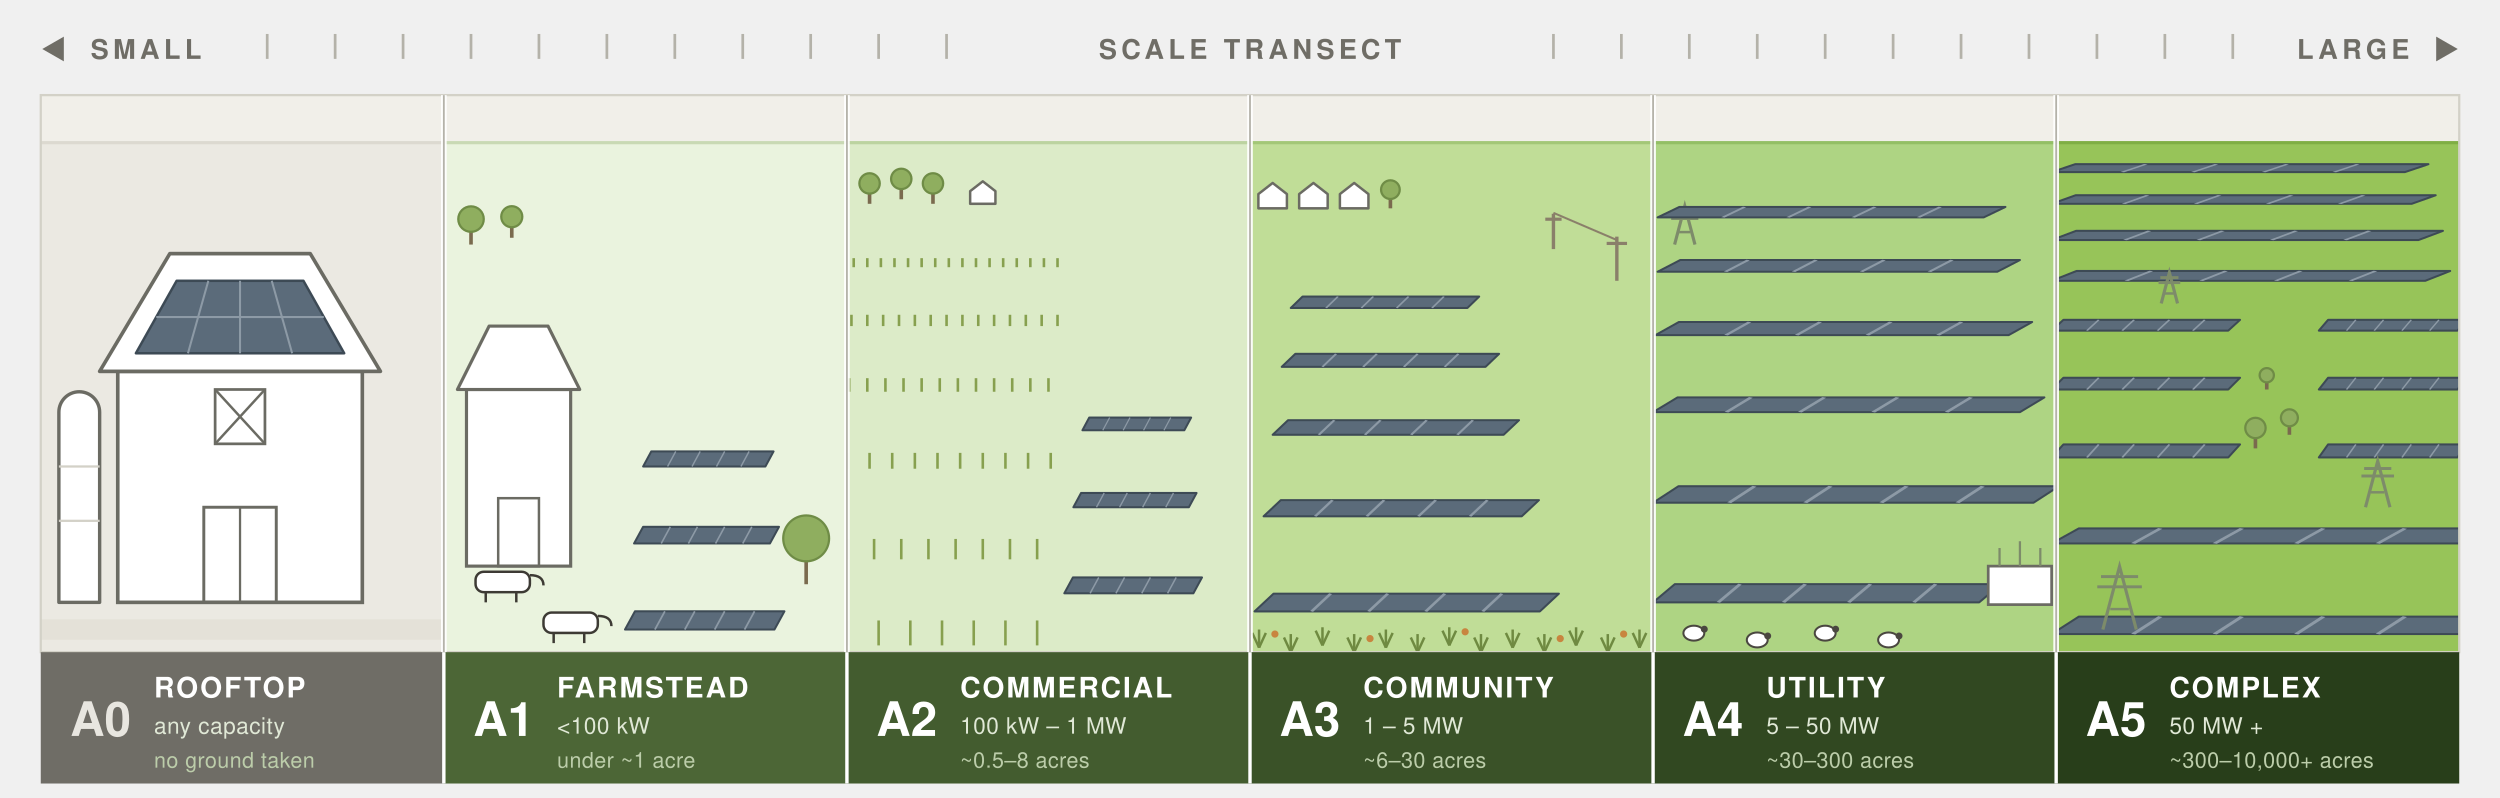
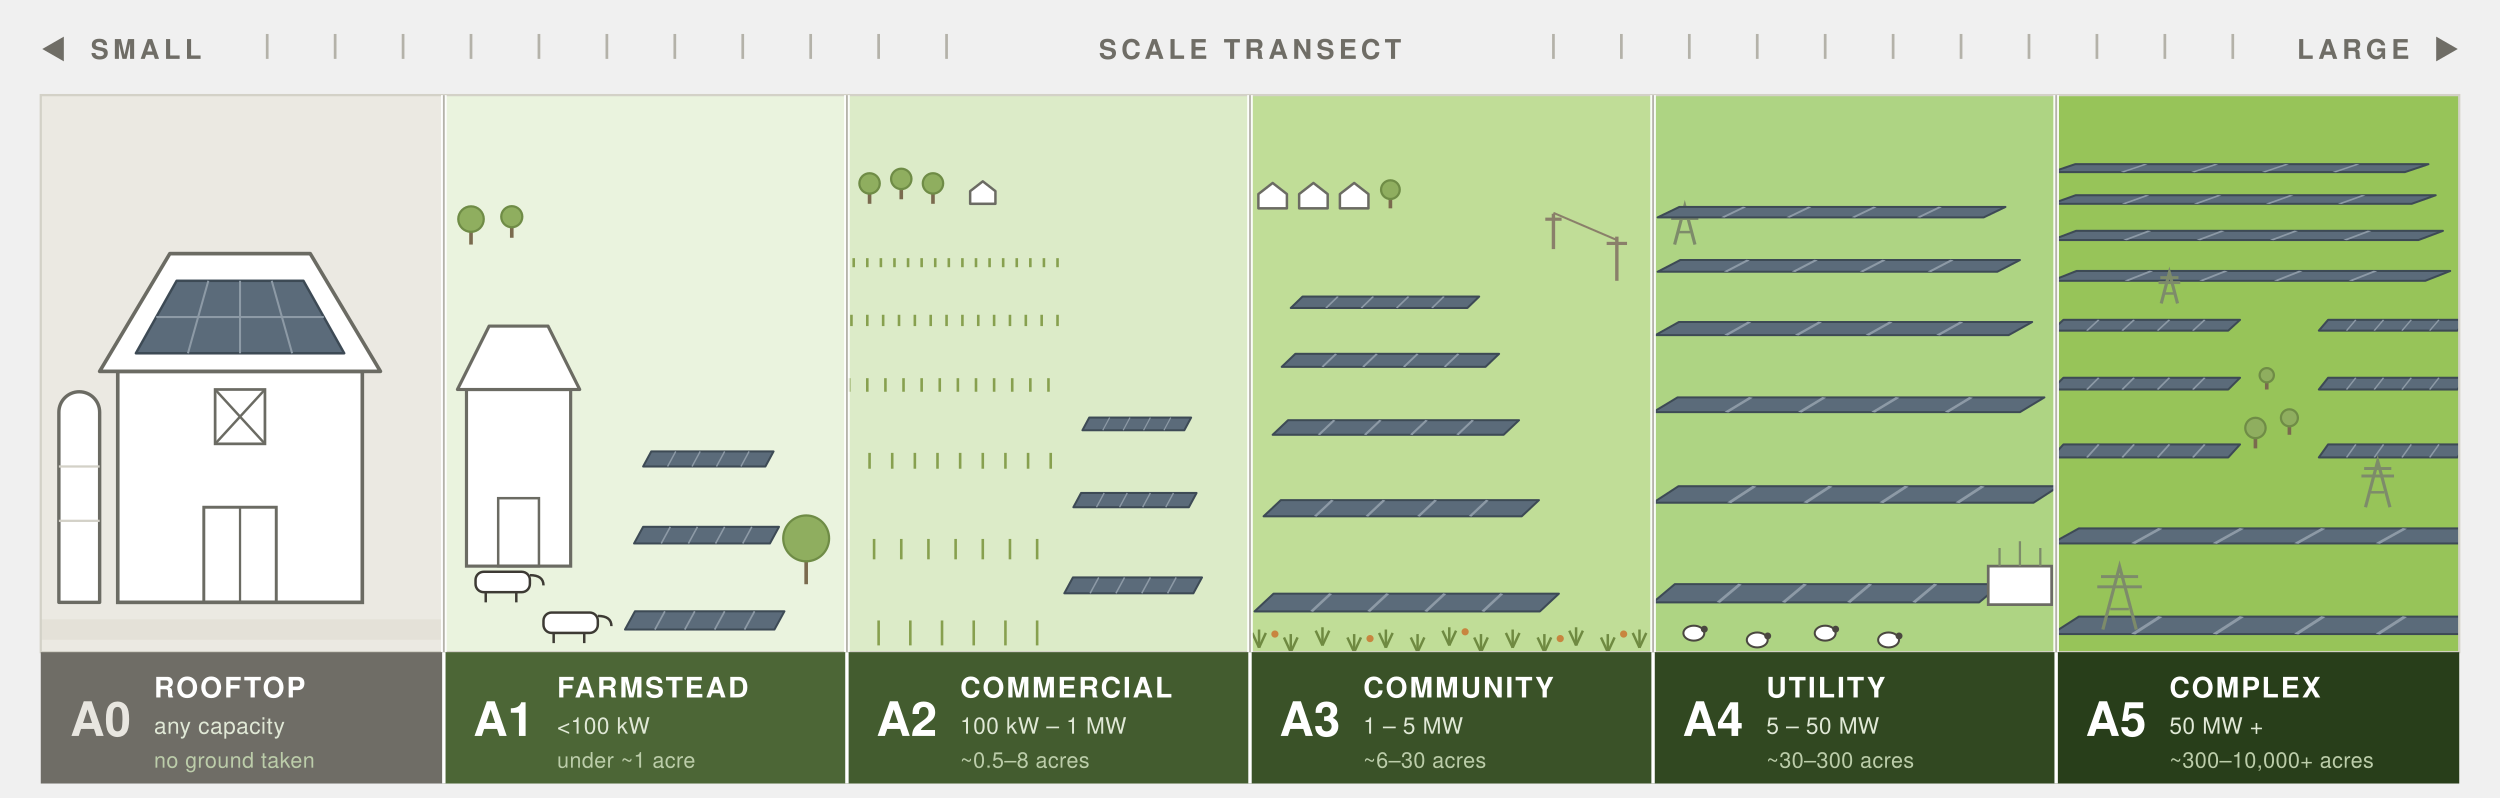
<svg xmlns="http://www.w3.org/2000/svg" width="1104" height="352" viewBox="0 0 1104 352" role="img">
  <style>
text{font-family:ui-sans-serif,system-ui,-apple-system,"Segoe UI",Helvetica,Arial,sans-serif}
.hd{font-size:12px;font-weight:700;letter-spacing:.16em;fill:#6f6d66}
.cd{font-size:21px;font-weight:700;fill:#ffffff}
.cd0{font-size:21px;font-weight:700;fill:#e8e6e0}
.nm{font-size:12.5px;font-weight:700;letter-spacing:.07em;fill:#ffffff}
.ca{font-size:10px;letter-spacing:.02em;fill:#e0e8d6}
.ac{font-size:9.5px;letter-spacing:.02em;fill:#bccdaa}
</style>
  <defs>
    <g id="row">
      <polygon points="0,0 60,0 64,-7 4,-7" fill="#5b6b7a" stroke="#3d4a55" stroke-width="0.9" stroke-linejoin="round" vector-effect="non-scaling-stroke" />
      <g stroke="#8d9aa6" stroke-width="0.7" vector-effect="non-scaling-stroke">
        <path d="M12,0 L16,-7 M24,0 L28,-7 M36,0 L40,-7 M48,0 L52,-7" />
      </g>
    </g>
    <g id="tree">
      <line x1="0" y1="0" x2="0" y2="-10" stroke="#7a6a4e" stroke-width="1.6" vector-effect="non-scaling-stroke" />
      <circle cx="0" cy="-15" r="7.5" fill="#8fae5f" stroke="#6f8c46" stroke-width="1" vector-effect="non-scaling-stroke" />
    </g>
    <g id="house">
      <polygon points="-9,0 -9,-9 0,-16 9,-9 9,0" fill="#ffffff" stroke="#6b6b63" stroke-width="1.1" stroke-linejoin="round" vector-effect="non-scaling-stroke" />
    </g>
    <g id="cow">
      <rect x="-8" y="-9" width="16" height="6" rx="2.4" fill="#ffffff" stroke="#3d3a34" stroke-width="1.1" vector-effect="non-scaling-stroke" />
      <line x1="-5" y1="-3" x2="-5" y2="0" stroke="#3d3a34" stroke-width="1.1" vector-effect="non-scaling-stroke" />
      <line x1="4" y1="-3" x2="4" y2="0" stroke="#3d3a34" stroke-width="1.1" vector-effect="non-scaling-stroke" />
      <path d="M8,-8 q4,0 4,3" fill="none" stroke="#3d3a34" stroke-width="1.1" vector-effect="non-scaling-stroke" />
    </g>
    <g id="sheep">
      <ellipse cx="0" cy="-4" rx="4.2" ry="3" fill="#ffffff" stroke="#4a4740" stroke-width="0.9" vector-effect="non-scaling-stroke" />
      <circle cx="4.2" cy="-5.6" r="1.4" fill="#4a4740" />
    </g>
    <g id="tuft">
      <line x1="0" y1="0" x2="-3" y2="-6.5" stroke="#6f8a41" stroke-width="1.1" vector-effect="non-scaling-stroke" />
      <line x1="0" y1="0" x2="0" y2="-8" stroke="#6f8a41" stroke-width="1.1" vector-effect="non-scaling-stroke" />
      <line x1="0" y1="0" x2="3" y2="-6.5" stroke="#6f8a41" stroke-width="1.1" vector-effect="non-scaling-stroke" />
    </g>
    <g id="pole">
      <line x1="0" y1="0" x2="0" y2="-26" stroke="#8a7f6a" stroke-width="1.5" vector-effect="non-scaling-stroke" />
      <line x1="-6" y1="-22" x2="6" y2="-22" stroke="#8a7f6a" stroke-width="1.4" vector-effect="non-scaling-stroke" />
    </g>
    <g id="tower">
      <path d="M-9,0 L0,-34 L9,0" fill="none" stroke="#7d8b6a" stroke-width="1.4" vector-effect="non-scaling-stroke" />
      <path d="M-12,-23 L12,-23 M-10,-28.5 L10,-28.5" stroke="#7d8b6a" stroke-width="1.3" vector-effect="non-scaling-stroke" />
      <path d="M-5,-11 L5,-11" stroke="#7d8b6a" stroke-width="1.1" vector-effect="non-scaling-stroke" />
    </g>
    <clipPath id="p0">
      <rect x="18" y="42" width="178" height="246" />
    </clipPath>
    <clipPath id="p1">
      <rect x="196" y="42" width="178" height="246" />
    </clipPath>
    <clipPath id="p2">
      <rect x="374" y="42" width="178" height="246" />
    </clipPath>
    <clipPath id="p3">
      <rect x="552" y="42" width="178" height="246" />
    </clipPath>
    <clipPath id="p4">
      <rect x="730" y="42" width="178" height="246" />
    </clipPath>
    <clipPath id="p5">
      <rect x="908" y="42" width="178" height="246" />
    </clipPath>
  </defs>
  <text class="hd" x="18" y="26">◀</text>
  <text class="hd" x="40" y="26">SMALL</text>
  <g stroke="#b4b2a9" stroke-width="1.2">
    <path d="M118,15 v11 M148,15 v11 M178,15 v11 M208,15 v11 M238,15 v11 M268,15 v11 M298,15 v11 M328,15 v11 M358,15 v11 M388,15 v11 M418,15 v11" />
  </g>
  <text class="hd" x="552" y="26" text-anchor="middle">SCALE TRANSECT</text>
  <g stroke="#b4b2a9" stroke-width="1.2">
    <path d="M686,15 v11 M716,15 v11 M746,15 v11 M776,15 v11 M806,15 v11 M836,15 v11 M866,15 v11 M896,15 v11 M926,15 v11 M956,15 v11 M986,15 v11" />
  </g>
  <text class="hd" x="1064" y="26" text-anchor="end">LARGE</text>
  <text class="hd" x="1086" y="26" text-anchor="end">▶</text>
-   <rect x="18" y="42" width="1068" height="21" fill="#F1EFE9" />
  <g clip-path="url(#p0)">
    <g transform="translate(0,-42)">
-       <rect x="18" y="105" width="178" height="225" fill="#EBE9E2" />
-       <path d="M18,105 h178" stroke="#dcd9d0" stroke-width="1.4" />
+       <rect x="18" y="84" width="178" height="246" fill="#EBE9E2" />
      <path d="M26,308 v-84 a9,9 0 0 1 18,0 v84 z" fill="#ffffff" stroke="#6b6b63" stroke-width="1.5" stroke-linejoin="round" />
      <path d="M26,248 h18 M26,272 h18" stroke="#d3d1c7" stroke-width="1" />
      <rect x="52" y="206" width="108" height="102" fill="#ffffff" stroke="#6b6b63" stroke-width="1.6" />
      <polygon points="44,206 75,154 137,154 168,206" fill="#ffffff" stroke="#6b6b63" stroke-width="1.6" stroke-linejoin="round" />
      <polygon points="78,166 134,166 152,198 60,198" fill="#5b6b7a" stroke="#3d4a55" stroke-width="1.1" stroke-linejoin="round" />
      <g stroke="#8d9aa6" stroke-width="0.9">
        <path d="M92,166 L83,198 M106,166 L106,198 M120,166 L129,198 M69,182 L143,182" />
      </g>
      <rect x="90" y="266" width="32" height="42" fill="none" stroke="#6b6b63" stroke-width="1.3" />
      <line x1="106" y1="266" x2="106" y2="308" stroke="#6b6b63" stroke-width="1" />
      <rect x="95" y="214" width="22" height="24" fill="none" stroke="#6b6b63" stroke-width="1.2" />
      <path d="M95,214 L117,238 M117,214 L95,238" stroke="#6b6b63" stroke-width="1.1" fill="none" />
      <path d="M18,320 h178" stroke="#e4e1d8" stroke-width="9" />
    </g>
  </g>
  <g clip-path="url(#p1)">
    <g transform="translate(0,-42)">
-       <rect x="196" y="105" width="178" height="225" fill="#EAF3DE" />
-       <path d="M196,105 h178" stroke="#c9d9b4" stroke-width="1.4" />
+       <rect x="196" y="84" width="178" height="246" fill="#EAF3DE" />
      <use href="#tree" transform="translate(208,150) scale(0.75)" />
      <use href="#tree" transform="translate(226,147) scale(0.62)" />
      <use href="#tree" transform="translate(356,300) scale(1.35)" />
      <rect x="206" y="214" width="46" height="78" fill="#ffffff" stroke="#6b6b63" stroke-width="1.4" />
      <polygon points="202,214 216,186 242,186 256,214" fill="#ffffff" stroke="#6b6b63" stroke-width="1.4" stroke-linejoin="round" />
      <rect x="220" y="262" width="18" height="30" fill="none" stroke="#6b6b63" stroke-width="1.1" />
      <use href="#row" transform="translate(284,248) scale(0.9,0.95)" />
      <use href="#row" transform="translate(280,282) scale(1.0,1.05)" />
      <use href="#row" transform="translate(276,320) scale(1.1,1.15)" />
      <use href="#cow" transform="translate(222,308) scale(1.5)" />
      <use href="#cow" transform="translate(252,326) scale(1.5)" />
    </g>
  </g>
  <g clip-path="url(#p2)">
    <g transform="translate(0,-42)">
-       <rect x="374" y="105" width="178" height="225" fill="#DCEBC8" />
-       <path d="M374,105 h178" stroke="#bcd3a0" stroke-width="1.4" />
+       <rect x="374" y="84" width="178" height="246" fill="#DCEBC8" />
      <use href="#tree" transform="translate(384,132) scale(0.6)" />
      <use href="#tree" transform="translate(398,130) scale(0.6)" />
      <use href="#tree" transform="translate(412,132) scale(0.6)" />
      <use href="#house" transform="translate(434,132) scale(0.62)" />
      <g stroke="#87a04f" stroke-width="1.15">
        <path d="M377,160 v-4 M383,160 v-4 M389,160 v-4 M395,160 v-4 M401,160 v-4 M407,160 v-4 M413,160 v-4 M419,160 v-4 M425,160 v-4 M431,160 v-4 M437,160 v-4 M443,160 v-4 M449,160 v-4 M455,160 v-4 M461,160 v-4 M467,160 v-4" />
        <path d="M376,186 v-5 M383,186 v-5 M390,186 v-5 M397,186 v-5 M404,186 v-5 M411,186 v-5 M418,186 v-5 M425,186 v-5 M432,186 v-5 M439,186 v-5 M446,186 v-5 M453,186 v-5 M460,186 v-5 M467,186 v-5" />
        <path d="M375,215 v-6 M383,215 v-6 M391,215 v-6 M399,215 v-6 M407,215 v-6 M415,215 v-6 M423,215 v-6 M431,215 v-6 M439,215 v-6 M447,215 v-6 M455,215 v-6 M463,215 v-6" />
        <path d="M374,249 v-7 M384,249 v-7 M394,249 v-7 M404,249 v-7 M414,249 v-7 M424,249 v-7 M434,249 v-7 M444,249 v-7 M454,249 v-7 M464,249 v-7" />
        <path d="M374,289 v-9 M386,289 v-9 M398,289 v-9 M410,289 v-9 M422,289 v-9 M434,289 v-9 M446,289 v-9 M458,289 v-9" />
        <path d="M374,327 v-11 M388,327 v-11 M402,327 v-11 M416,327 v-11 M430,327 v-11 M444,327 v-11 M458,327 v-11" />
      </g>
      <use href="#row" transform="translate(478,232) scale(0.75,0.8)" />
      <use href="#row" transform="translate(474,266) scale(0.85,0.9)" />
      <use href="#row" transform="translate(470,304) scale(0.95,1.0)" />
    </g>
  </g>
  <g clip-path="url(#p3)">
    <g transform="translate(0,-42)">
-       <rect x="552" y="105" width="178" height="225" fill="#C0DD97" />
-       <path d="M552,105 h178" stroke="#a3c777" stroke-width="1.4" />
+       <rect x="552" y="84" width="178" height="246" fill="#C0DD97" />
      <use href="#house" transform="translate(562,134) scale(0.7)" />
      <use href="#house" transform="translate(580,134) scale(0.7)" />
      <use href="#house" transform="translate(598,134) scale(0.7)" />
      <use href="#tree" transform="translate(614,134) scale(0.55)" />
      <use href="#pole" transform="translate(714,166) scale(0.75)" />
      <use href="#pole" transform="translate(686,152) scale(0.6)" />
      <path d="M686,136 L714,148" stroke="#8a7f6a" stroke-width="0.9" fill="none" />
      <use href="#row" transform="translate(570,178) scale(1.3,0.72)" />
      <use href="#row" transform="translate(566,204) scale(1.5,0.82)" />
      <use href="#row" transform="translate(562,234) scale(1.7,0.92)" />
      <use href="#row" transform="translate(558,270) scale(1.9,1.02)" />
      <use href="#row" transform="translate(554,312) scale(2.1,1.12)" />
      <g>
        <use href="#tuft" x="556" y="328" />
        <use href="#tuft" x="570" y="330" />
        <use href="#tuft" x="584" y="327" />
        <use href="#tuft" x="598" y="330" />
        <use href="#tuft" x="612" y="328" />
        <use href="#tuft" x="626" y="330" />
        <use href="#tuft" x="640" y="327" />
        <use href="#tuft" x="654" y="330" />
        <use href="#tuft" x="668" y="328" />
        <use href="#tuft" x="682" y="330" />
        <use href="#tuft" x="696" y="327" />
        <use href="#tuft" x="710" y="330" />
        <use href="#tuft" x="724" y="328" />
      </g>
      <g fill="#c8853f">
        <circle cx="563" cy="322" r="1.6" />
        <circle cx="605" cy="324" r="1.6" />
        <circle cx="647" cy="321" r="1.6" />
        <circle cx="689" cy="324" r="1.6" />
        <circle cx="717" cy="322" r="1.6" />
      </g>
    </g>
  </g>
  <g clip-path="url(#p4)">
    <g transform="translate(0,-42)">
-       <rect x="730" y="105" width="178" height="225" fill="#AED483" />
-       <path d="M730,105 h178" stroke="#93bf65" stroke-width="1.4" />
+       <rect x="730" y="84" width="178" height="246" fill="#AED483" />
      <use href="#tower" transform="translate(744,150) scale(0.5)" />
      <use href="#row" transform="translate(732,138) scale(2.4,0.66)" />
      <use href="#row" transform="translate(732,162) scale(2.5,0.74)" />
      <use href="#row" transform="translate(731,190) scale(2.6,0.83)" />
      <use href="#row" transform="translate(730,224) scale(2.7,0.93)" />
      <use href="#row" transform="translate(730,264) scale(2.8,1.04)" />
      <use href="#row" transform="translate(730,308) scale(2.4,1.15)" />
      <rect x="878" y="292" width="28" height="17" fill="#ffffff" stroke="#6b6b63" stroke-width="1.2" />
      <path d="M883,292 v-8 M892,292 v-11 M901,292 v-8" stroke="#7d8b6a" stroke-width="1" />
      <use href="#sheep" transform="translate(748,326) scale(1.1)" />
      <use href="#sheep" transform="translate(776,329) scale(1.1)" />
      <use href="#sheep" transform="translate(806,326) scale(1.1)" />
      <use href="#sheep" transform="translate(834,329) scale(1.1)" />
    </g>
  </g>
  <g clip-path="url(#p5)">
    <g transform="translate(0,-42)">
-       <rect x="908" y="105" width="178" height="225" fill="#97C459" />
-       <path d="M908,105 h178" stroke="#7fae44" stroke-width="1.4" />
+       <rect x="908" y="84" width="178" height="246" fill="#97C459" />
      <use href="#row" transform="translate(906,118) scale(2.6,0.50)" />
      <use href="#row" transform="translate(906,132) scale(2.65,0.54)" />
      <use href="#row" transform="translate(906,148) scale(2.7,0.58)" />
      <use href="#row" transform="translate(906,166) scale(2.75,0.62)" />
      <use href="#row" transform="translate(906,188) scale(1.30,0.68)" />
      <use href="#row" transform="translate(1024,188) scale(1.02,0.68)" />
      <use href="#row" transform="translate(906,214) scale(1.30,0.74)" />
      <use href="#row" transform="translate(1024,214) scale(1.02,0.74)" />
      <use href="#row" transform="translate(906,244) scale(1.30,0.82)" />
      <use href="#row" transform="translate(1024,244) scale(1.02,0.82)" />
      <use href="#row" transform="translate(906,282) scale(3.0,0.95)" />
      <use href="#row" transform="translate(906,322) scale(3.0,1.10)" />
      <use href="#tree" transform="translate(996,240) scale(0.6)" />
      <use href="#tree" transform="translate(1011,234) scale(0.5)" />
      <use href="#tree" transform="translate(1001,214) scale(0.42)" />
      <use href="#tower" transform="translate(958,176) scale(0.40)" />
      <use href="#tower" transform="translate(1050,266) scale(0.60)" />
      <use href="#tower" transform="translate(936,320) scale(0.82)" />
    </g>
  </g>
  <rect x="18" y="42" width="1068" height="246" fill="none" stroke="#d3d1c7" stroke-width="1" />
  <g stroke="#ffffff" stroke-width="2.5" opacity="0.92">
    <path d="M196,42 v246 M374,42 v246 M552,42 v246 M730,42 v246 M908,42 v246" />
  </g>
  <g stroke="#b4b2a9" stroke-width="0.8">
    <path d="M196,42 v246 M374,42 v246 M552,42 v246 M730,42 v246 M908,42 v246" />
  </g>
  <rect x="18" y="288" width="178" height="58" fill="#6f6d66" />
  <rect x="196" y="288" width="178" height="58" fill="#4C6636" />
  <rect x="374" y="288" width="178" height="58" fill="#435C2F" />
  <rect x="552" y="288" width="178" height="58" fill="#3A5228" />
  <rect x="730" y="288" width="178" height="58" fill="#314821" />
  <rect x="908" y="288" width="178" height="58" fill="#283E1A" />
  <g stroke="#ffffff" stroke-width="1.5">
    <path d="M196,288 v58 M374,288 v58 M552,288 v58 M730,288 v58 M908,288 v58" />
  </g>
  <text class="cd0" x="31" y="325">A0</text>
  <text class="nm" x="68" y="308">ROOFTOP</text>
  <text class="ca" x="68" y="324">any capacity</text>
  <text class="ac" x="68" y="339">no ground taken</text>
  <text class="cd" x="209" y="325">A1</text>
  <text class="nm" x="246" y="308">FARMSTEAD</text>
  <text class="ca" x="246" y="324">&lt;100 kW</text>
  <text class="ac" x="246" y="339">under ~1 acre</text>
  <text class="cd" x="387" y="325">A2</text>
  <text class="nm" x="424" y="308">COMMERCIAL</text>
  <text class="ca" x="424" y="324">100 kW – 1 MW</text>
  <text class="ac" x="424" y="339">~0.5–8 acres</text>
  <text class="cd" x="565" y="325">A3</text>
  <text class="nm" x="602" y="308">COMMUNITY</text>
  <text class="ca" x="602" y="324">1 – 5 MW</text>
  <text class="ac" x="602" y="339">~6–30 acres</text>
  <text class="cd" x="743" y="325">A4</text>
  <text class="nm" x="780" y="308">UTILITY</text>
  <text class="ca" x="780" y="324">5 – 50 MW</text>
  <text class="ac" x="780" y="339">~30–300 acres</text>
  <text class="cd" x="921" y="325">A5</text>
  <text class="nm" x="958" y="308">COMPLEX</text>
  <text class="ca" x="958" y="324">50 MW +</text>
  <text class="ac" x="958" y="339">~300–10,000+ acres</text>
</svg>
